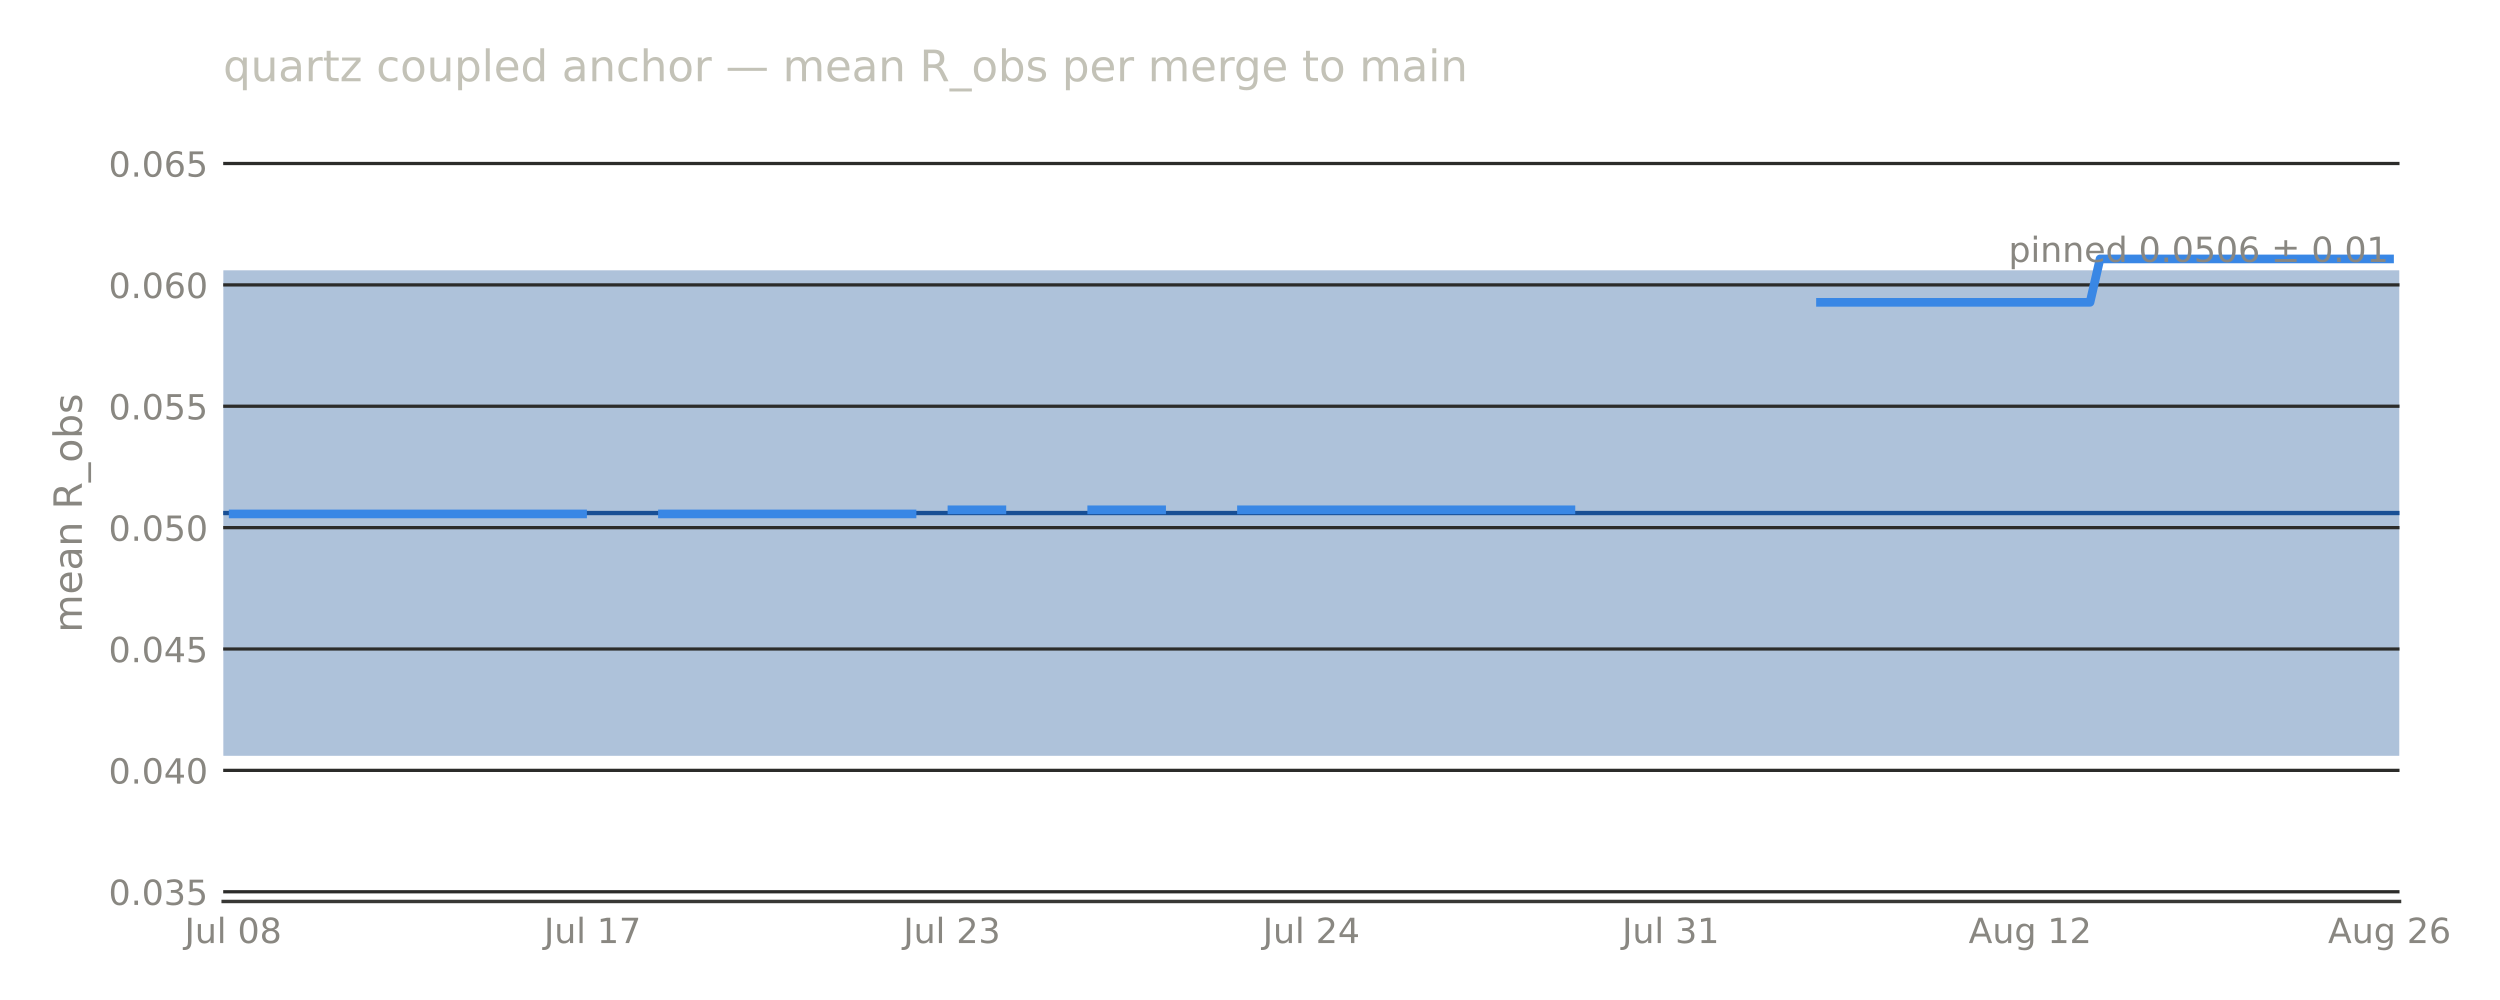
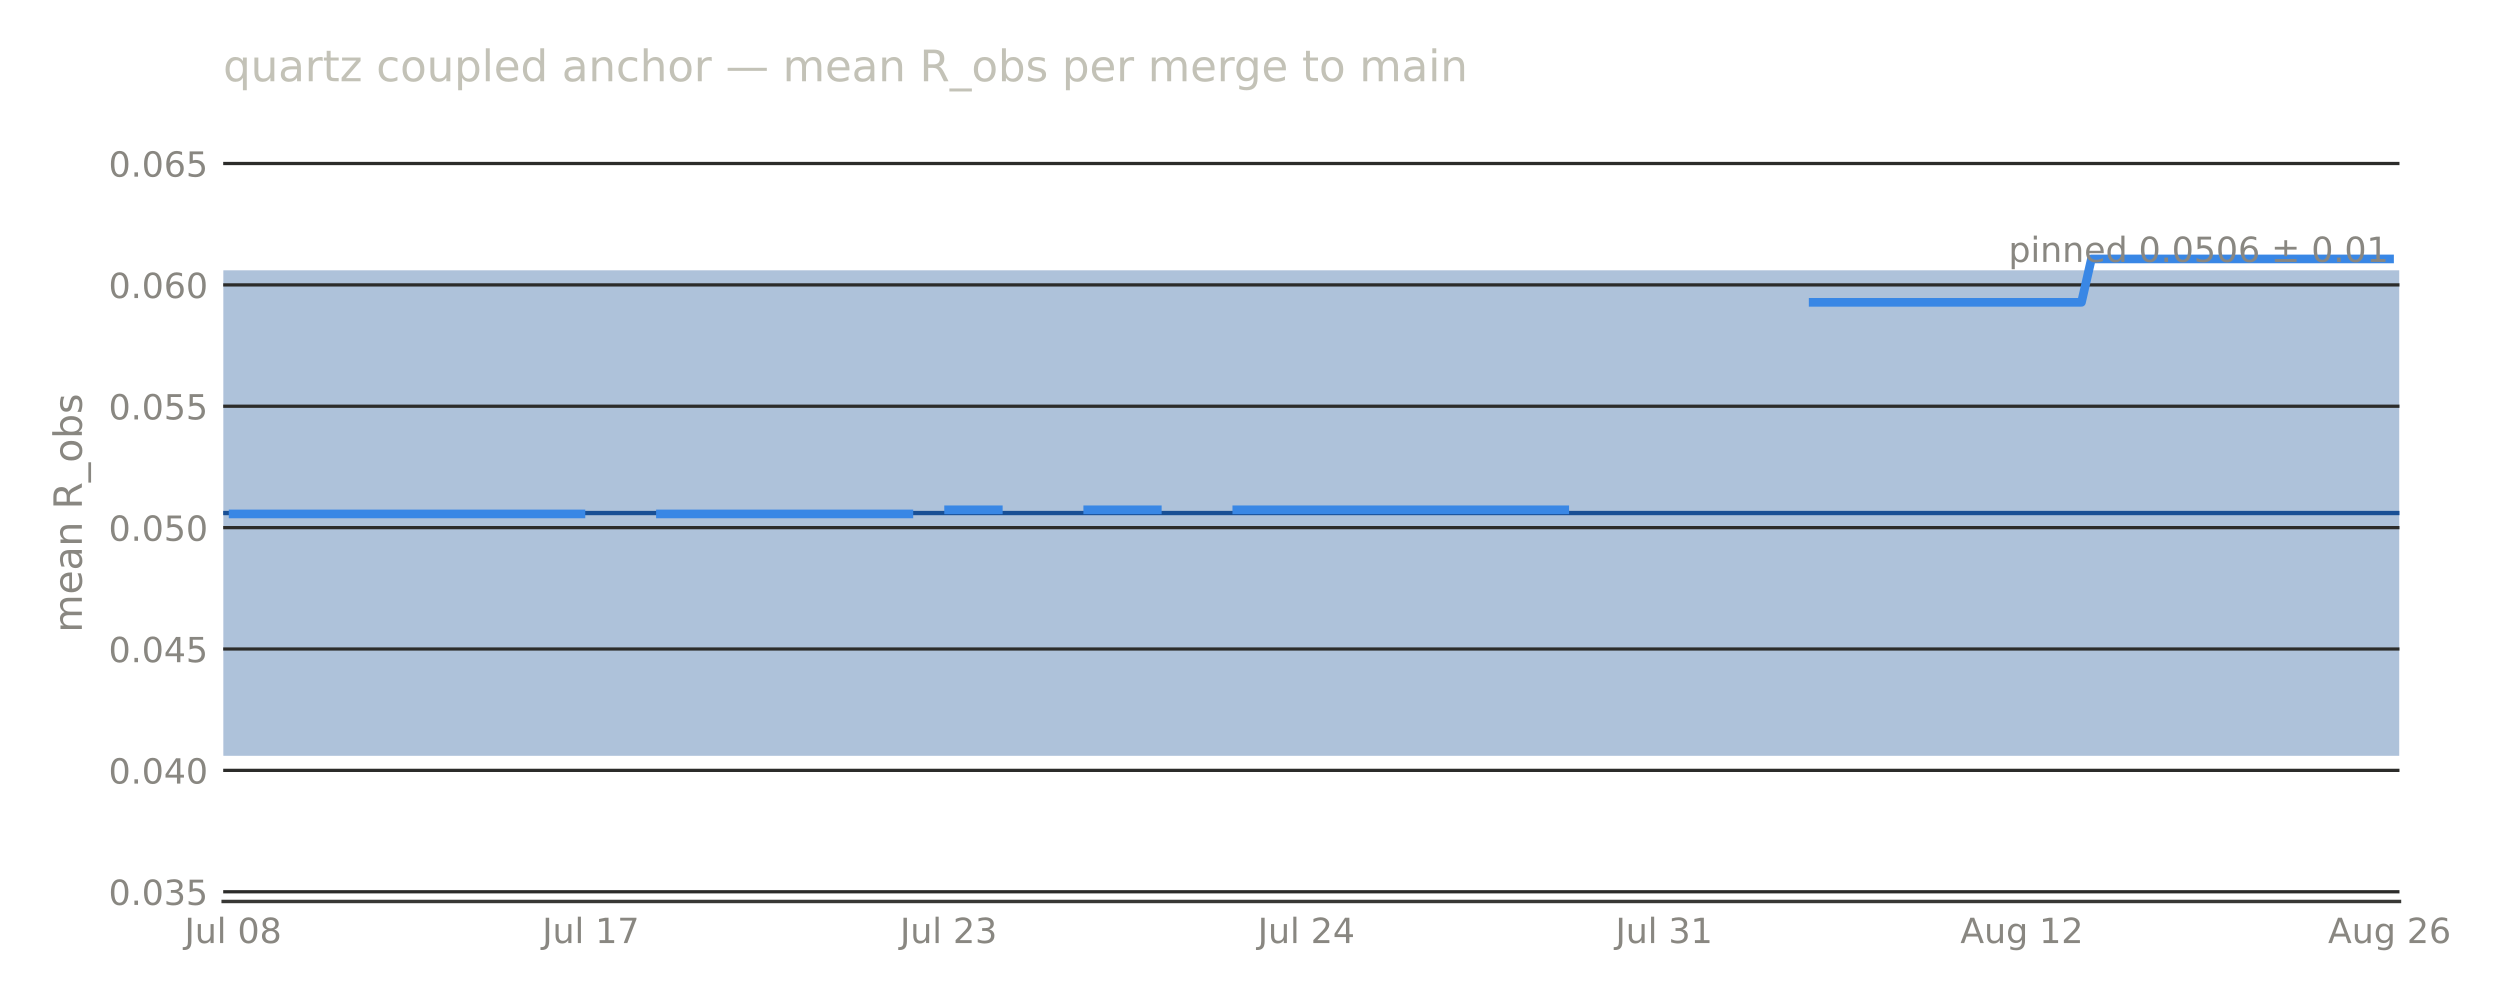
<svg xmlns="http://www.w3.org/2000/svg" width="576pt" height="230.4pt" viewBox="0 0 576 230.4" version="1.1">
  <defs>
    <style type="text/css">*{stroke-linejoin: round; stroke-linecap: butt}</style>
  </defs>
  <g id="figure_1">
    <g id="patch_1">
      <path d="M 0 230.4  L 576 230.4  L 576 0  L 0 0  L 0 230.4  z " style="fill: none; opacity: 0" />
    </g>
    <g id="axes_1">
      <g id="patch_2">
-         <path d="M 51.422 207.698  L 552.848 207.698  L 552.848 28.72  L 51.422 28.72  L 51.422 207.698  z " style="fill: none" />
+         <path d="M 51.422 207.698  L 552.838 207.698  L 552.838 28.72  L 51.422 28.72  L 51.422 207.698  z " style="fill: none" />
      </g>
      <g id="patch_3">
-         <path d="M 51.422 174.14  L 552.848 174.14  L 552.848 62.278  L 51.422 62.278  z " clip-path="url(#pb730a24884)" style="fill: #184f95; opacity: 0.35" />
+         <path d="M 51.422 174.14  L 552.838 174.14  L 552.838 62.278  L 51.422 62.278  z " clip-path="url(#pf1f15de465)" style="fill: #184f95; opacity: 0.35" />
      </g>
      <g id="matplotlib.axis_1">
        <g id="xtick_1">
          <g id="line2d_1" />
          <g id="text_1">
-             <text style="font-size: 8px; font-family: 'DejaVu Sans', 'Bitstream Vera Sans', 'Computer Modern Sans Serif', 'Lucida Grande', 'Verdana', 'Geneva', 'Lucid', 'Arial', 'Helvetica', 'Avant Garde', sans-serif; text-anchor: middle; fill: #898781" x="53.722" y="217.277" transform="rotate(-0 53.72223 217.2769)">Jul 08</text>
+             <text style="font-size: 8px; font-family: 'DejaVu Sans', 'Bitstream Vera Sans', 'Computer Modern Sans Serif', 'Lucida Grande', 'Verdana', 'Geneva', 'Lucid', 'Arial', 'Helvetica', 'Avant Garde', sans-serif; text-anchor: middle; fill: #898781" x="53.712" y="217.277" transform="rotate(-0 53.71168 217.2769)">Jul 08</text>
          </g>
        </g>
        <g id="xtick_2">
          <g id="line2d_2" />
          <g id="text_2">
-             <text style="font-size: 8px; font-family: 'DejaVu Sans', 'Bitstream Vera Sans', 'Computer Modern Sans Serif', 'Lucida Grande', 'Verdana', 'Geneva', 'Lucid', 'Arial', 'Helvetica', 'Avant Garde', sans-serif; text-anchor: middle; fill: #898781" x="136.526" y="217.277" transform="rotate(-0 136.5265 217.2769)">Jul 17</text>
+             <text style="font-size: 8px; font-family: 'DejaVu Sans', 'Bitstream Vera Sans', 'Computer Modern Sans Serif', 'Lucida Grande', 'Verdana', 'Geneva', 'Lucid', 'Arial', 'Helvetica', 'Avant Garde', sans-serif; text-anchor: middle; fill: #898781" x="136.136" y="217.277" transform="rotate(-0 136.1363 217.2769)">Jul 17</text>
          </g>
        </g>
        <g id="xtick_3">
          <g id="line2d_3" />
          <g id="text_3">
-             <text style="font-size: 8px; font-family: 'DejaVu Sans', 'Bitstream Vera Sans', 'Computer Modern Sans Serif', 'Lucida Grande', 'Verdana', 'Geneva', 'Lucid', 'Arial', 'Helvetica', 'Avant Garde', sans-serif; text-anchor: middle; fill: #898781" x="219.331" y="217.277" transform="rotate(-0 219.3307 217.2769)">Jul 23</text>
+             <text style="font-size: 8px; font-family: 'DejaVu Sans', 'Bitstream Vera Sans', 'Computer Modern Sans Serif', 'Lucida Grande', 'Verdana', 'Geneva', 'Lucid', 'Arial', 'Helvetica', 'Avant Garde', sans-serif; text-anchor: middle; fill: #898781" x="218.561" y="217.277" transform="rotate(-0 218.5609 217.2769)">Jul 23</text>
          </g>
        </g>
        <g id="xtick_4">
          <g id="line2d_4" />
          <g id="text_4">
-             <text style="font-size: 8px; font-family: 'DejaVu Sans', 'Bitstream Vera Sans', 'Computer Modern Sans Serif', 'Lucida Grande', 'Verdana', 'Geneva', 'Lucid', 'Arial', 'Helvetica', 'Avant Garde', sans-serif; text-anchor: middle; fill: #898781" x="302.135" y="217.277" transform="rotate(-0 302.1349 217.2769)">Jul 24</text>
+             <text style="font-size: 8px; font-family: 'DejaVu Sans', 'Bitstream Vera Sans', 'Computer Modern Sans Serif', 'Lucida Grande', 'Verdana', 'Geneva', 'Lucid', 'Arial', 'Helvetica', 'Avant Garde', sans-serif; text-anchor: middle; fill: #898781" x="300.985" y="217.277" transform="rotate(-0 300.9854 217.2769)">Jul 24</text>
          </g>
        </g>
        <g id="xtick_5">
          <g id="line2d_5" />
          <g id="text_5">
-             <text style="font-size: 8px; font-family: 'DejaVu Sans', 'Bitstream Vera Sans', 'Computer Modern Sans Serif', 'Lucida Grande', 'Verdana', 'Geneva', 'Lucid', 'Arial', 'Helvetica', 'Avant Garde', sans-serif; text-anchor: middle; fill: #898781" x="384.939" y="217.277" transform="rotate(-0 384.9391 217.2769)">Jul 31</text>
+             <text style="font-size: 8px; font-family: 'DejaVu Sans', 'Bitstream Vera Sans', 'Computer Modern Sans Serif', 'Lucida Grande', 'Verdana', 'Geneva', 'Lucid', 'Arial', 'Helvetica', 'Avant Garde', sans-serif; text-anchor: middle; fill: #898781" x="383.41" y="217.277" transform="rotate(-0 383.41 217.2769)">Jul 31</text>
          </g>
        </g>
        <g id="xtick_6">
          <g id="line2d_6" />
          <g id="text_6">
-             <text style="font-size: 8px; font-family: 'DejaVu Sans', 'Bitstream Vera Sans', 'Computer Modern Sans Serif', 'Lucida Grande', 'Verdana', 'Geneva', 'Lucid', 'Arial', 'Helvetica', 'Avant Garde', sans-serif; text-anchor: middle; fill: #898781" x="467.743" y="217.276" transform="rotate(-0 467.7434 217.2763)">Aug 12</text>
+             <text style="font-size: 8px; font-family: 'DejaVu Sans', 'Bitstream Vera Sans', 'Computer Modern Sans Serif', 'Lucida Grande', 'Verdana', 'Geneva', 'Lucid', 'Arial', 'Helvetica', 'Avant Garde', sans-serif; text-anchor: middle; fill: #898781" x="465.835" y="217.276" transform="rotate(-0 465.8346 217.2763)">Aug 12</text>
          </g>
        </g>
        <g id="xtick_7">
          <g id="line2d_7" />
          <g id="text_7">
-             <text style="font-size: 8px; font-family: 'DejaVu Sans', 'Bitstream Vera Sans', 'Computer Modern Sans Serif', 'Lucida Grande', 'Verdana', 'Geneva', 'Lucid', 'Arial', 'Helvetica', 'Avant Garde', sans-serif; text-anchor: middle; fill: #898781" x="550.548" y="217.276" transform="rotate(-0 550.5476 217.2763)">Aug 26</text>
+             <text style="font-size: 8px; font-family: 'DejaVu Sans', 'Bitstream Vera Sans', 'Computer Modern Sans Serif', 'Lucida Grande', 'Verdana', 'Geneva', 'Lucid', 'Arial', 'Helvetica', 'Avant Garde', sans-serif; text-anchor: middle; fill: #898781" x="550.549" y="217.276" transform="rotate(-0 550.5488 217.2763)">Aug 26</text>
          </g>
        </g>
      </g>
      <g id="matplotlib.axis_2">
        <g id="ytick_1">
          <g id="line2d_8">
-             <path d="M 51.422 205.461  L 552.848 205.461  " clip-path="url(#pb730a24884)" style="fill: none; stroke: #2c2c2a; stroke-width: 0.75; stroke-linecap: square" />
+             <path d="M 51.422 205.461  L 552.838 205.461  " clip-path="url(#pf1f15de465)" style="fill: none; stroke: #2c2c2a; stroke-width: 0.75; stroke-linecap: square" />
          </g>
          <g id="line2d_9" />
          <g id="text_8">
            <text style="font-size: 8px; font-family: 'DejaVu Sans', 'Bitstream Vera Sans', 'Computer Modern Sans Serif', 'Lucida Grande', 'Verdana', 'Geneva', 'Lucid', 'Arial', 'Helvetica', 'Avant Garde', sans-serif; text-anchor: end; fill: #898781" x="47.922" y="208.5" transform="rotate(-0 47.92211 208.5)">0.035</text>
          </g>
        </g>
        <g id="ytick_2">
          <g id="line2d_10">
-             <path d="M 51.422 177.496  L 552.848 177.496  " clip-path="url(#pb730a24884)" style="fill: none; stroke: #2c2c2a; stroke-width: 0.75; stroke-linecap: square" />
+             <path d="M 51.422 177.496  L 552.838 177.496  " clip-path="url(#pf1f15de465)" style="fill: none; stroke: #2c2c2a; stroke-width: 0.75; stroke-linecap: square" />
          </g>
          <g id="line2d_11" />
          <g id="text_9">
            <text style="font-size: 8px; font-family: 'DejaVu Sans', 'Bitstream Vera Sans', 'Computer Modern Sans Serif', 'Lucida Grande', 'Verdana', 'Geneva', 'Lucid', 'Arial', 'Helvetica', 'Avant Garde', sans-serif; text-anchor: end; fill: #898781" x="47.922" y="180.535" transform="rotate(-0 47.92211 180.5346)">0.040</text>
          </g>
        </g>
        <g id="ytick_3">
          <g id="line2d_12">
-             <path d="M 51.422 149.53  L 552.848 149.53  " clip-path="url(#pb730a24884)" style="fill: none; stroke: #2c2c2a; stroke-width: 0.75; stroke-linecap: square" />
+             <path d="M 51.422 149.53  L 552.838 149.53  " clip-path="url(#pf1f15de465)" style="fill: none; stroke: #2c2c2a; stroke-width: 0.75; stroke-linecap: square" />
          </g>
          <g id="line2d_13" />
          <g id="text_10">
            <text style="font-size: 8px; font-family: 'DejaVu Sans', 'Bitstream Vera Sans', 'Computer Modern Sans Serif', 'Lucida Grande', 'Verdana', 'Geneva', 'Lucid', 'Arial', 'Helvetica', 'Avant Garde', sans-serif; text-anchor: end; fill: #898781" x="47.922" y="152.569" transform="rotate(-0 47.92211 152.5693)">0.045</text>
          </g>
        </g>
        <g id="ytick_4">
          <g id="line2d_14">
-             <path d="M 51.422 121.565  L 552.848 121.565  " clip-path="url(#pb730a24884)" style="fill: none; stroke: #2c2c2a; stroke-width: 0.75; stroke-linecap: square" />
+             <path d="M 51.422 121.565  L 552.838 121.565  " clip-path="url(#pf1f15de465)" style="fill: none; stroke: #2c2c2a; stroke-width: 0.75; stroke-linecap: square" />
          </g>
          <g id="line2d_15" />
          <g id="text_11">
            <text style="font-size: 8px; font-family: 'DejaVu Sans', 'Bitstream Vera Sans', 'Computer Modern Sans Serif', 'Lucida Grande', 'Verdana', 'Geneva', 'Lucid', 'Arial', 'Helvetica', 'Avant Garde', sans-serif; text-anchor: end; fill: #898781" x="47.922" y="124.604" transform="rotate(-0 47.92211 124.604)">0.050</text>
          </g>
        </g>
        <g id="ytick_5">
          <g id="line2d_16">
-             <path d="M 51.422 93.6  L 552.848 93.6  " clip-path="url(#pb730a24884)" style="fill: none; stroke: #2c2c2a; stroke-width: 0.75; stroke-linecap: square" />
+             <path d="M 51.422 93.6  L 552.838 93.6  " clip-path="url(#pf1f15de465)" style="fill: none; stroke: #2c2c2a; stroke-width: 0.75; stroke-linecap: square" />
          </g>
          <g id="line2d_17" />
          <g id="text_12">
            <text style="font-size: 8px; font-family: 'DejaVu Sans', 'Bitstream Vera Sans', 'Computer Modern Sans Serif', 'Lucida Grande', 'Verdana', 'Geneva', 'Lucid', 'Arial', 'Helvetica', 'Avant Garde', sans-serif; text-anchor: end; fill: #898781" x="47.922" y="96.639" transform="rotate(-0 47.92211 96.63863)">0.055</text>
          </g>
        </g>
        <g id="ytick_6">
          <g id="line2d_18">
-             <path d="M 51.422 65.634  L 552.848 65.634  " clip-path="url(#pb730a24884)" style="fill: none; stroke: #2c2c2a; stroke-width: 0.75; stroke-linecap: square" />
+             <path d="M 51.422 65.634  L 552.838 65.634  " clip-path="url(#pf1f15de465)" style="fill: none; stroke: #2c2c2a; stroke-width: 0.75; stroke-linecap: square" />
          </g>
          <g id="line2d_19" />
          <g id="text_13">
            <text style="font-size: 8px; font-family: 'DejaVu Sans', 'Bitstream Vera Sans', 'Computer Modern Sans Serif', 'Lucida Grande', 'Verdana', 'Geneva', 'Lucid', 'Arial', 'Helvetica', 'Avant Garde', sans-serif; text-anchor: end; fill: #898781" x="47.922" y="68.673" transform="rotate(-0 47.92211 68.6733)">0.060</text>
          </g>
        </g>
        <g id="ytick_7">
          <g id="line2d_20">
-             <path d="M 51.422 37.669  L 552.848 37.669  " clip-path="url(#pb730a24884)" style="fill: none; stroke: #2c2c2a; stroke-width: 0.75; stroke-linecap: square" />
+             <path d="M 51.422 37.669  L 552.838 37.669  " clip-path="url(#pf1f15de465)" style="fill: none; stroke: #2c2c2a; stroke-width: 0.75; stroke-linecap: square" />
          </g>
          <g id="line2d_21" />
          <g id="text_14">
            <text style="font-size: 8px; font-family: 'DejaVu Sans', 'Bitstream Vera Sans', 'Computer Modern Sans Serif', 'Lucida Grande', 'Verdana', 'Geneva', 'Lucid', 'Arial', 'Helvetica', 'Avant Garde', sans-serif; text-anchor: end; fill: #898781" x="47.922" y="40.708" transform="rotate(-0 47.92211 40.70797)">0.065</text>
          </g>
        </g>
        <g id="text_15">
          <text style="font-size: 9px; font-family: 'DejaVu Sans', 'Bitstream Vera Sans', 'Computer Modern Sans Serif', 'Lucida Grande', 'Verdana', 'Geneva', 'Lucid', 'Arial', 'Helvetica', 'Avant Garde', sans-serif; text-anchor: middle; fill: #898781" x="18.858" y="118.209" transform="rotate(-90 18.8575 118.2091)">mean R_obs</text>
        </g>
      </g>
      <g id="line2d_22">
-         <path d="M 51.422 118.209  L 552.848 118.209  " clip-path="url(#pb730a24884)" style="fill: none; stroke: #184f95; stroke-linecap: square" />
+         <path d="M 51.422 118.209  L 552.838 118.209  " clip-path="url(#pf1f15de465)" style="fill: none; stroke: #184f95; stroke-linecap: square" />
      </g>
      <g id="patch_4">
-         <path d="M 51.422 207.698  L 552.848 207.698  " style="fill: none; stroke: #383835; stroke-width: 0.8; stroke-linejoin: miter; stroke-linecap: square" />
+         <path d="M 51.422 207.698  L 552.838 207.698  " style="fill: none; stroke: #383835; stroke-width: 0.8; stroke-linejoin: miter; stroke-linecap: square" />
      </g>
      <g id="line2d_23">
-         <path d="M 53.722 118.409  L 134.226 118.409  M 152.627 118.409  L 210.13 118.409  M 219.331 117.455  L 230.831 117.455  M 251.532 117.455  L 267.633 117.455  M 286.034 117.455  L 361.938 117.455  M 419.441 69.652  L 481.544 69.652  L 483.844 59.661  L 550.548 59.661  L 550.548 59.661  " clip-path="url(#pb730a24884)" style="fill: none; stroke: #3987e5; stroke-width: 2; stroke-linecap: square" />
+         <path d="M 53.712 118.409  L 133.847 118.409  M 152.163 118.409  L 209.403 118.409  M 218.561 117.455  L 230.009 117.455  M 250.615 117.455  L 266.642 117.455  M 284.958 117.455  L 360.514 117.455  M 417.754 69.652  L 479.572 69.652  L 481.862 59.661  L 550.549 59.661  L 550.549 59.661  " clip-path="url(#pf1f15de465)" style="fill: none; stroke: #3987e5; stroke-width: 2; stroke-linecap: square" />
      </g>
      <g id="text_16">
-         <text style="font-size: 8px; font-family: 'DejaVu Sans', 'Bitstream Vera Sans', 'Computer Modern Sans Serif', 'Lucida Grande', 'Verdana', 'Geneva', 'Lucid', 'Arial', 'Helvetica', 'Avant Garde', sans-serif; text-anchor: end; fill: #898781" x="550.341" y="60.357" transform="rotate(-0 550.3406 60.35652)">pinned 0.0506 ± 0.01</text>
+         <text style="font-size: 8px; font-family: 'DejaVu Sans', 'Bitstream Vera Sans', 'Computer Modern Sans Serif', 'Lucida Grande', 'Verdana', 'Geneva', 'Lucid', 'Arial', 'Helvetica', 'Avant Garde', sans-serif; text-anchor: end; fill: #898781" x="550.331" y="60.357" transform="rotate(-0 550.3313 60.35652)">pinned 0.0506 ± 0.01</text>
      </g>
      <g id="text_17">
        <text style="font-size: 10px; font-family: 'DejaVu Sans', 'Bitstream Vera Sans', 'Computer Modern Sans Serif', 'Lucida Grande', 'Verdana', 'Geneva', 'Lucid', 'Arial', 'Helvetica', 'Avant Garde', sans-serif; text-anchor: start; fill: #c3c2b7" x="51.422" y="18.72" transform="rotate(-0 51.42211 18.72)">quartz coupled anchor — mean R_obs per merge to main</text>
      </g>
    </g>
  </g>
  <defs>
-     <clipPath id="pb730a24884">
-       <rect x="51.422" y="28.72" width="501.426" height="178.978" />
+     <clipPath id="pf1f15de465">
+       <rect x="51.422" y="28.72" width="501.416" height="178.978" />
    </clipPath>
  </defs>
</svg>
